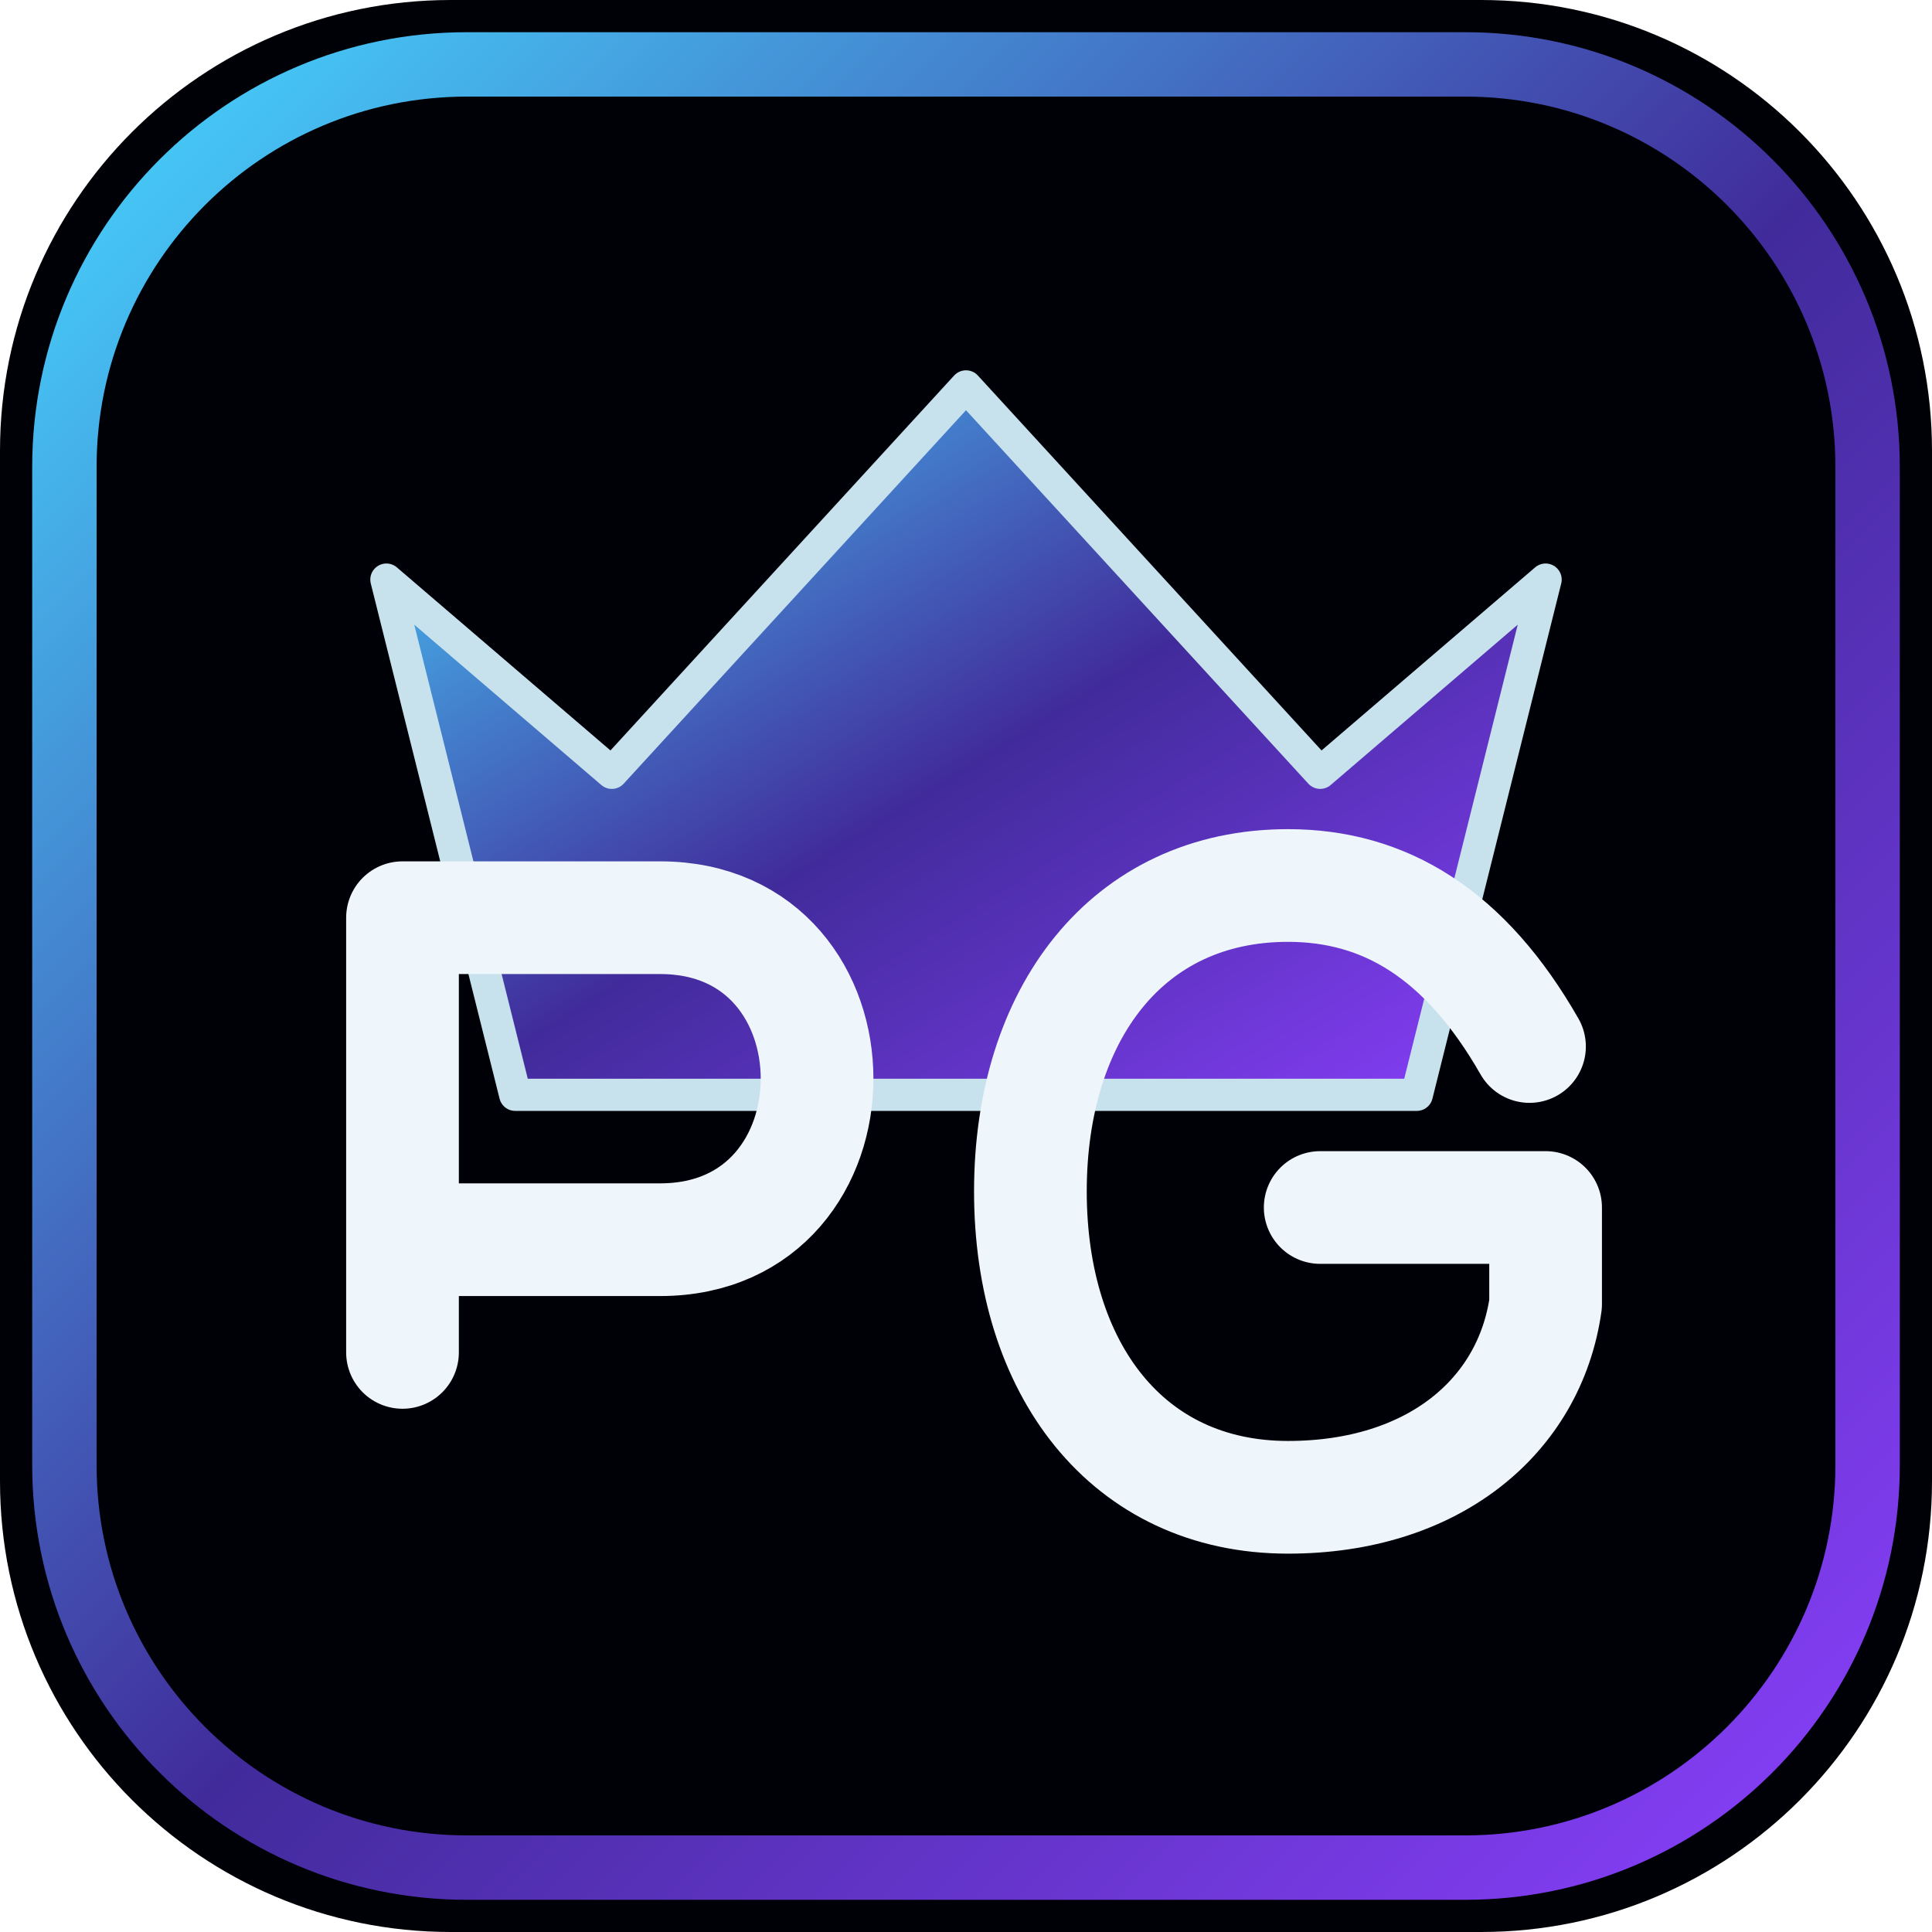
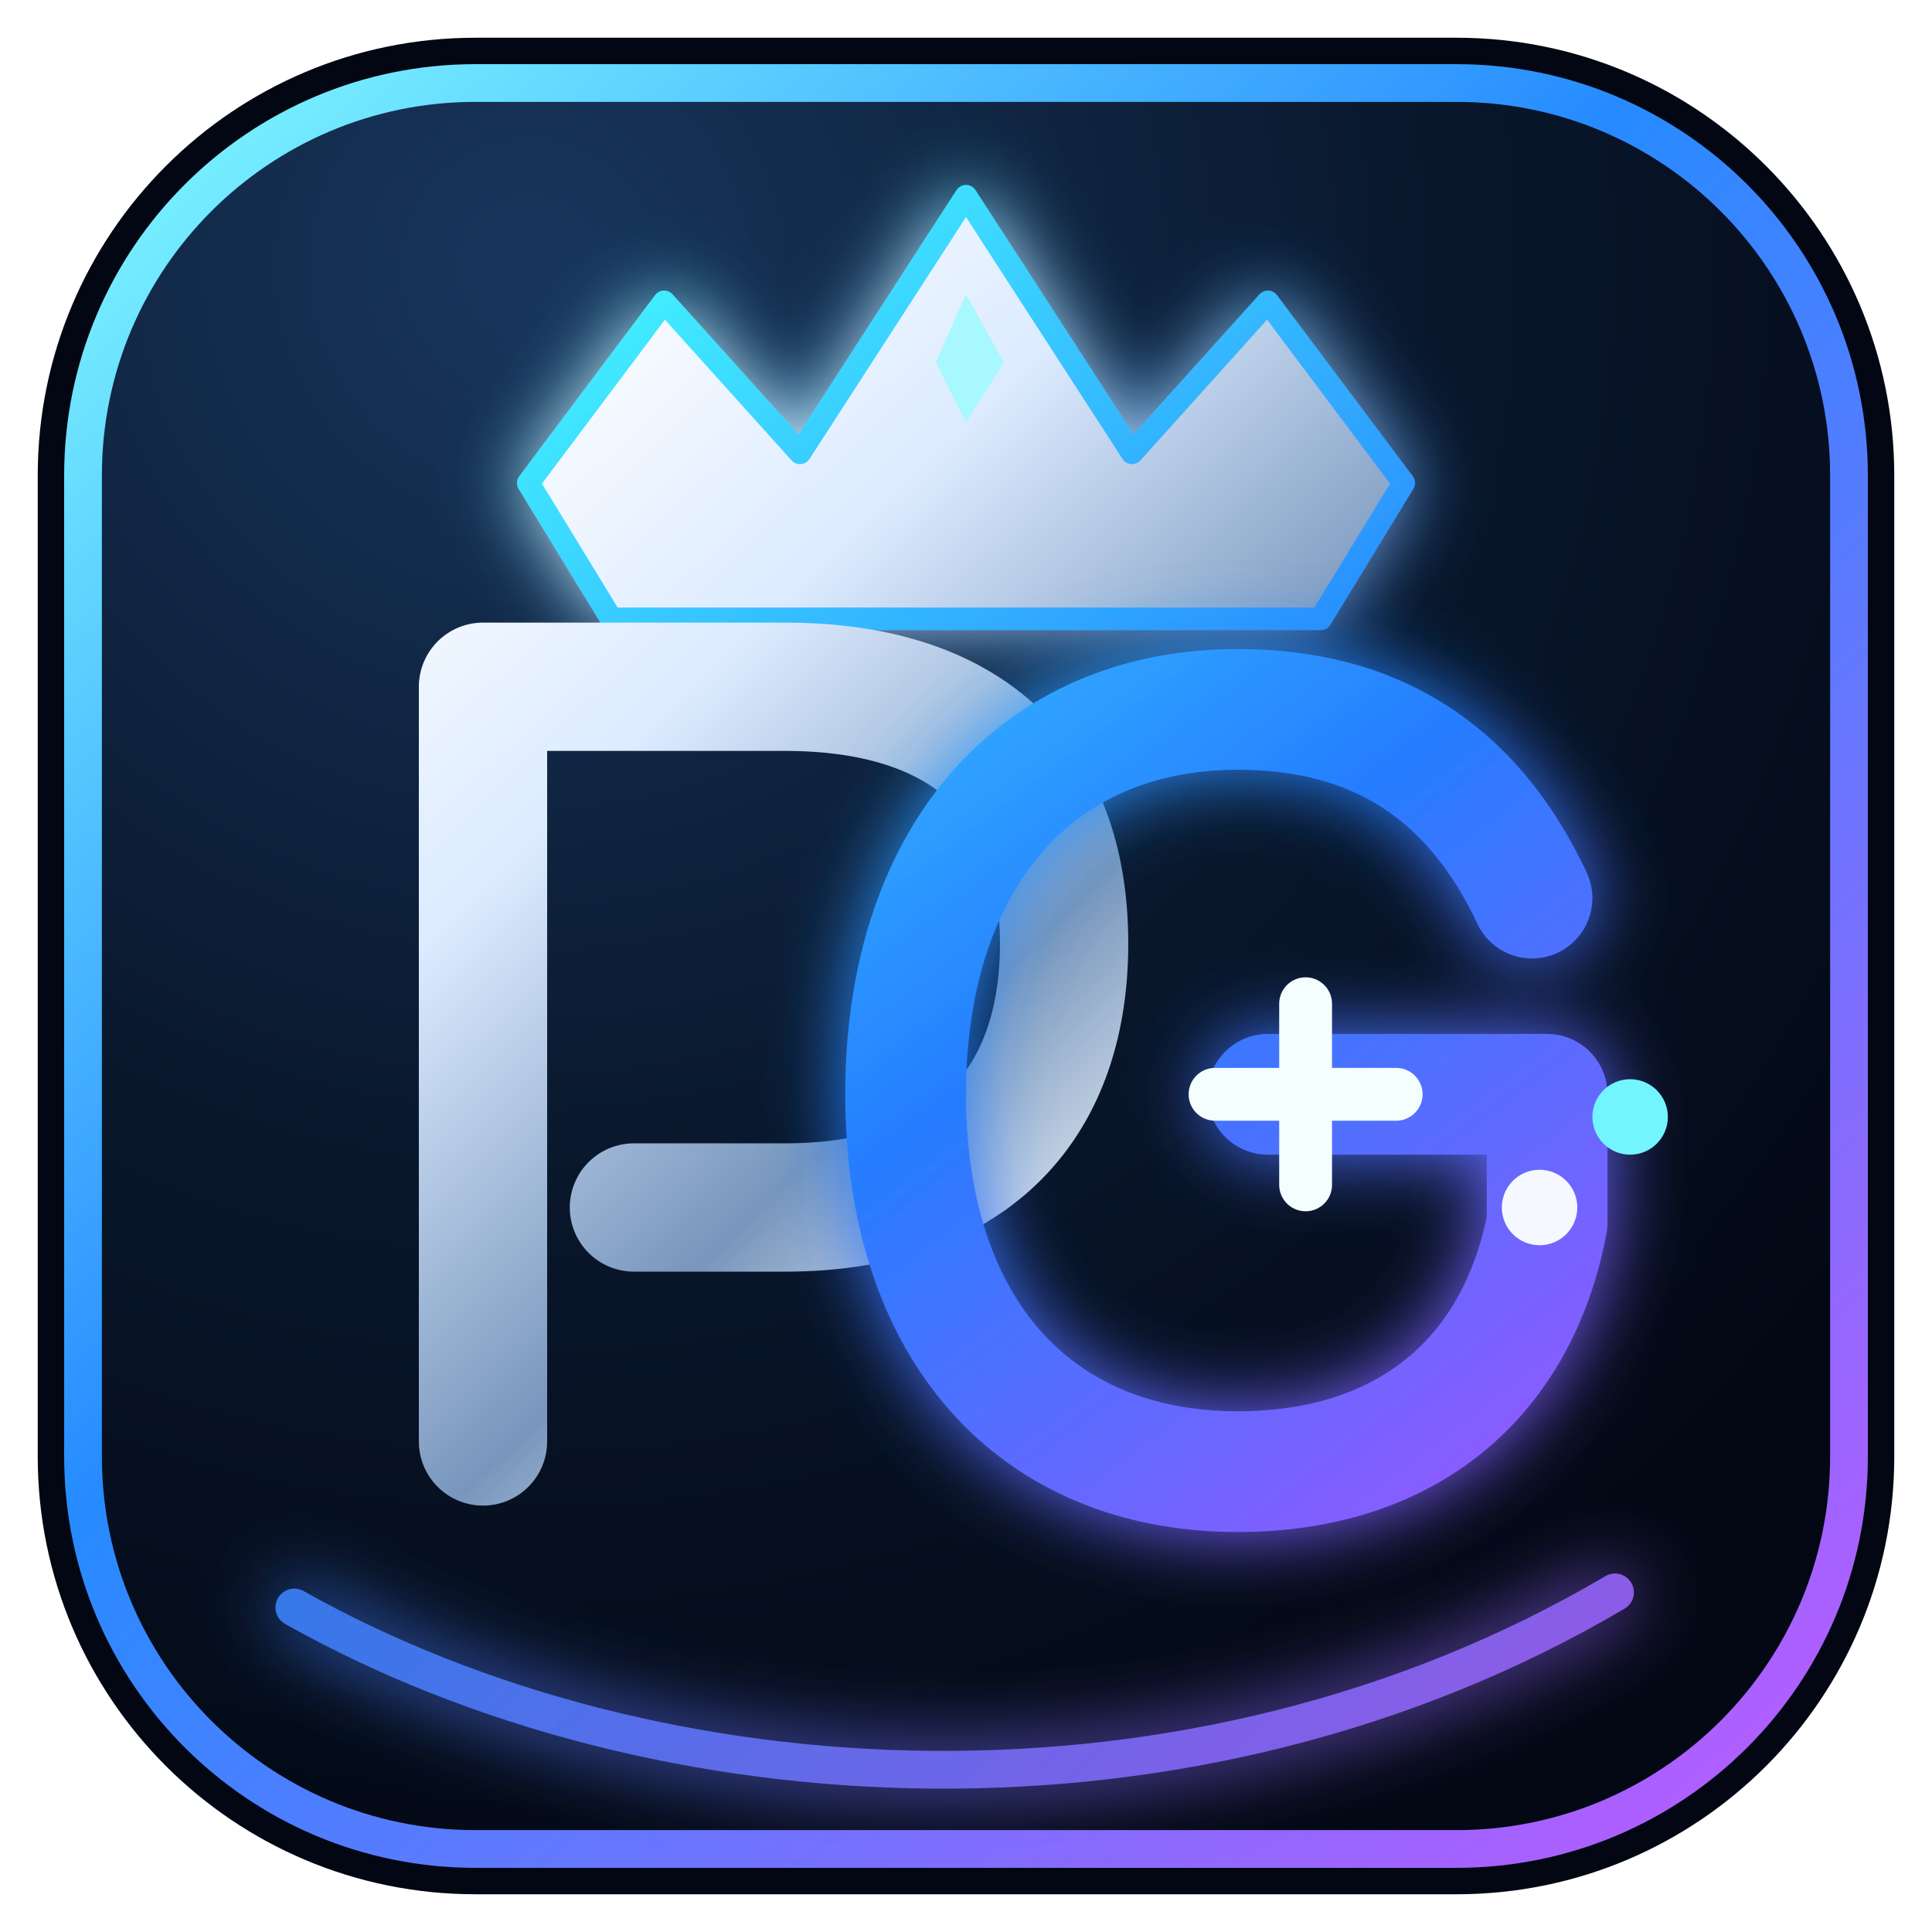
- <svg xmlns="http://www.w3.org/2000/svg" viewBox="0 0 120 120">
+ <svg xmlns="http://www.w3.org/2000/svg" viewBox="0 0 256 256" role="img" aria-labelledby="title desc">
  <defs>
-     <linearGradient id="g" x1="0" y1="0" x2="1" y2="1">
-       <stop stop-color="#46D7FF" />
-       <stop offset=".52" stop-color="#412B9B" />
-       <stop offset="1" stop-color="#8A3FFC" />
+     <linearGradient id="frame" x1="20" y1="12" x2="232" y2="244" gradientUnits="userSpaceOnUse">
+       <stop stop-color="#7DF7FF" />
+       <stop offset=".42" stop-color="#268BFF" />
+       <stop offset="1" stop-color="#B65CFF" />
    </linearGradient>
+     <linearGradient id="chrome" x1="55" y1="55" x2="198" y2="204" gradientUnits="userSpaceOnUse">
+       <stop stop-color="#FFF" />
+       <stop offset=".25" stop-color="#DCEBFF" />
+       <stop offset=".52" stop-color="#7896BC" />
+       <stop offset=".72" stop-color="#F8FCFF" />
+       <stop offset="1" stop-color="#8CA8CE" />
+     </linearGradient>
+     <linearGradient id="neon" x1="80" y1="35" x2="220" y2="220" gradientUnits="userSpaceOnUse">
+       <stop stop-color="#42F3FF" />
+       <stop offset=".5" stop-color="#267DFF" />
+       <stop offset="1" stop-color="#B44EFF" />
+     </linearGradient>
+     <radialGradient id="bg" cx="25%" cy="10%" r="95%">
+       <stop stop-color="#18365D" />
+       <stop offset=".55" stop-color="#09172C" />
+       <stop offset="1" stop-color="#030814" />
+     </radialGradient>
+     <filter id="glow" x="-60%" y="-60%" width="220%" height="220%">
+       <feGaussianBlur stdDeviation="5" result="blur" />
+       <feMerge>
+         <feMergeNode in="blur" />
+         <feMergeNode in="SourceGraphic" />
+       </feMerge>
+     </filter>
  </defs>
-   <rect width="120" height="120" rx="28" fill="#000007" />
-   <rect x="4" y="4" width="112" height="112" rx="25" fill="none" stroke="url(#g)" stroke-width="4" />
-   <path d="M24 36l14 12 22-24 22 24 14-12-8 32H32z" fill="url(#g)" stroke="#C7E2ED" stroke-width="2" stroke-linejoin="round" />
-   <path d="M25 84V57h16c13 0 13 20 0 20H25M95 65c-4-7-9-10-15-10-10 0-16 8-16 19s6 19 16 19c9 0 15-5 16-12v-6H82" fill="none" stroke="#EEF5FB" stroke-width="7" stroke-linecap="round" stroke-linejoin="round" />
+   <rect x="5" y="5" width="246" height="246" rx="58" fill="#020713" />
+   <rect x="11" y="11" width="234" height="234" rx="52" fill="url(#bg)" stroke="url(#frame)" stroke-width="5" />
+   <path d="M70 64l18-24 18 20 22-34 22 34 18-20 18 24-11 18H81Z" fill="url(#chrome)" stroke="url(#neon)" stroke-width="3" stroke-linejoin="round" filter="url(#glow)" />
+   <path d="M124 48l4-9 5 9-5 8Z" fill="#A7F8FF" />
+   <path d="M64 191V91h40c24 0 37 12 37 34s-13 35-37 35H84" fill="none" stroke="url(#chrome)" stroke-width="17" stroke-linecap="round" stroke-linejoin="round" />
+   <path d="M203 119c-8-17-21-25-39-25-27 0-44 20-44 51s17 50 44 50c22 0 37-12 41-33v-17h-37" fill="none" stroke="url(#neon)" stroke-width="16" stroke-linecap="round" stroke-linejoin="round" filter="url(#glow)" />
+   <path d="M161 145h24m-12-12v24" stroke="#F4FEFF" stroke-width="7" stroke-linecap="round" />
+   <circle cx="204" cy="160" r="5" fill="#F6F8FF" />
+   <circle cx="216" cy="148" r="5" fill="#72F5FF" />
+   <path d="M39 213c48 27 119 31 175-2" fill="none" stroke="url(#frame)" stroke-width="5" stroke-linecap="round" opacity=".9" filter="url(#glow)" />
</svg>
